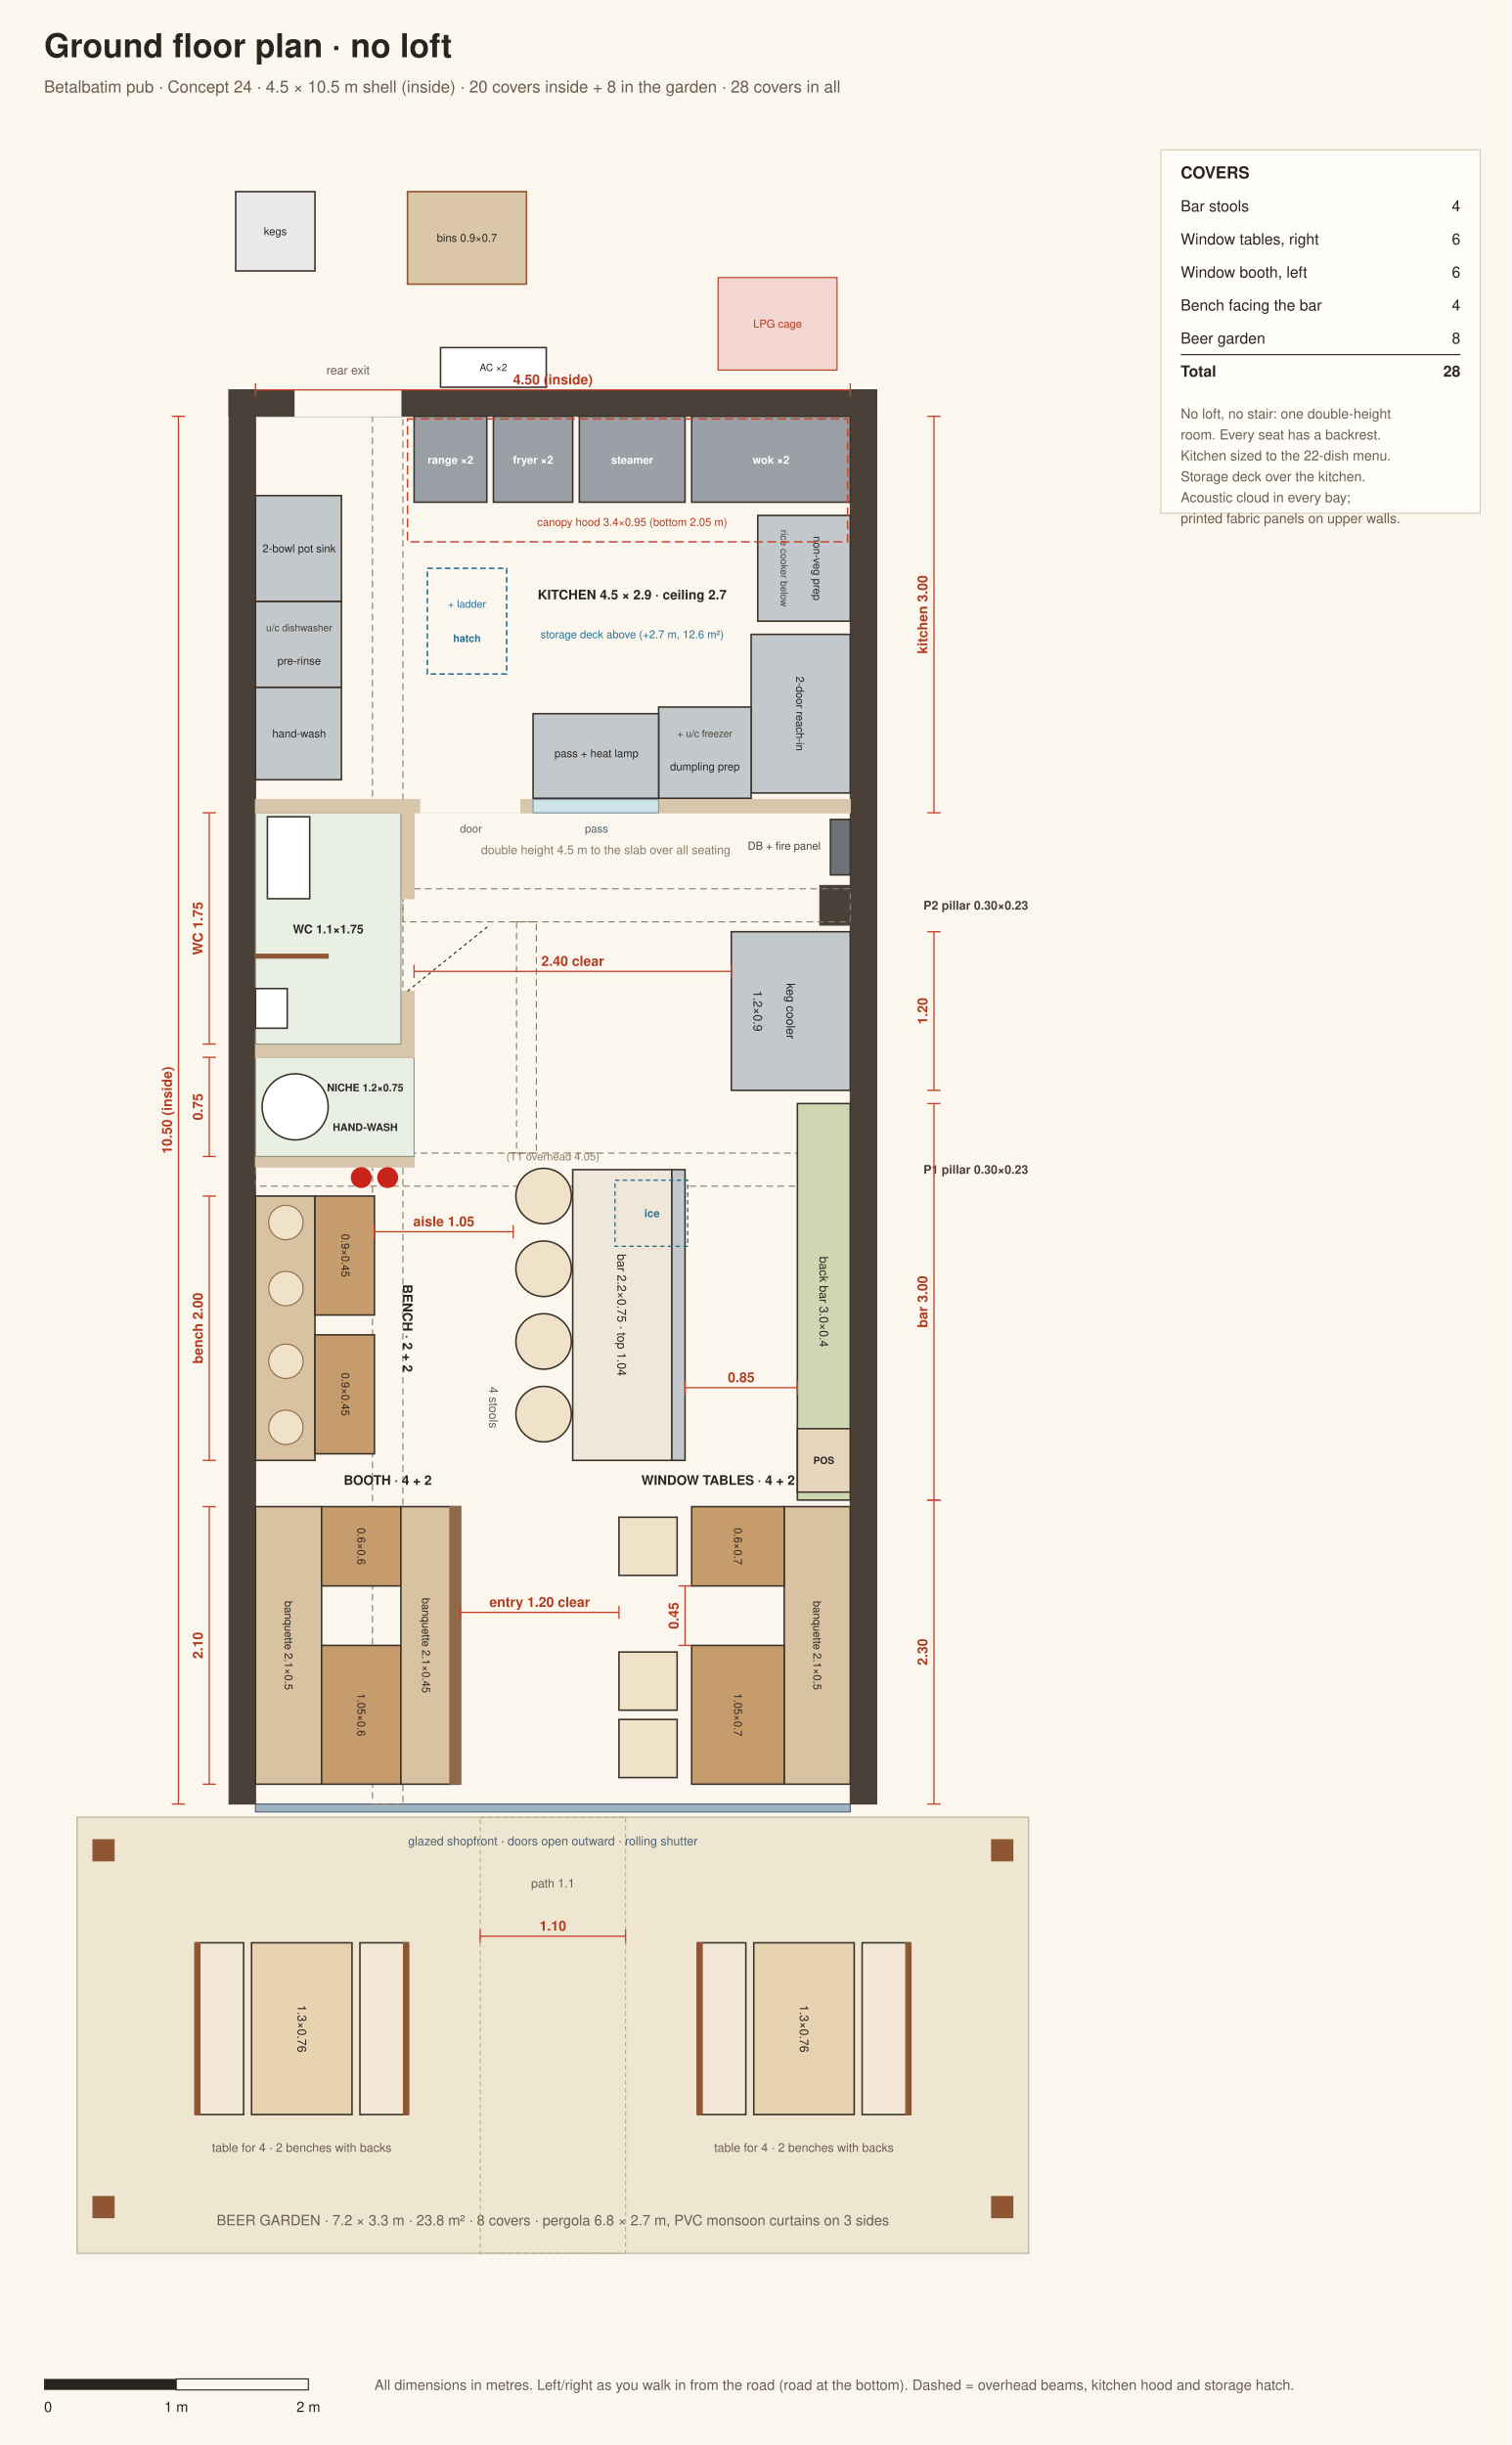
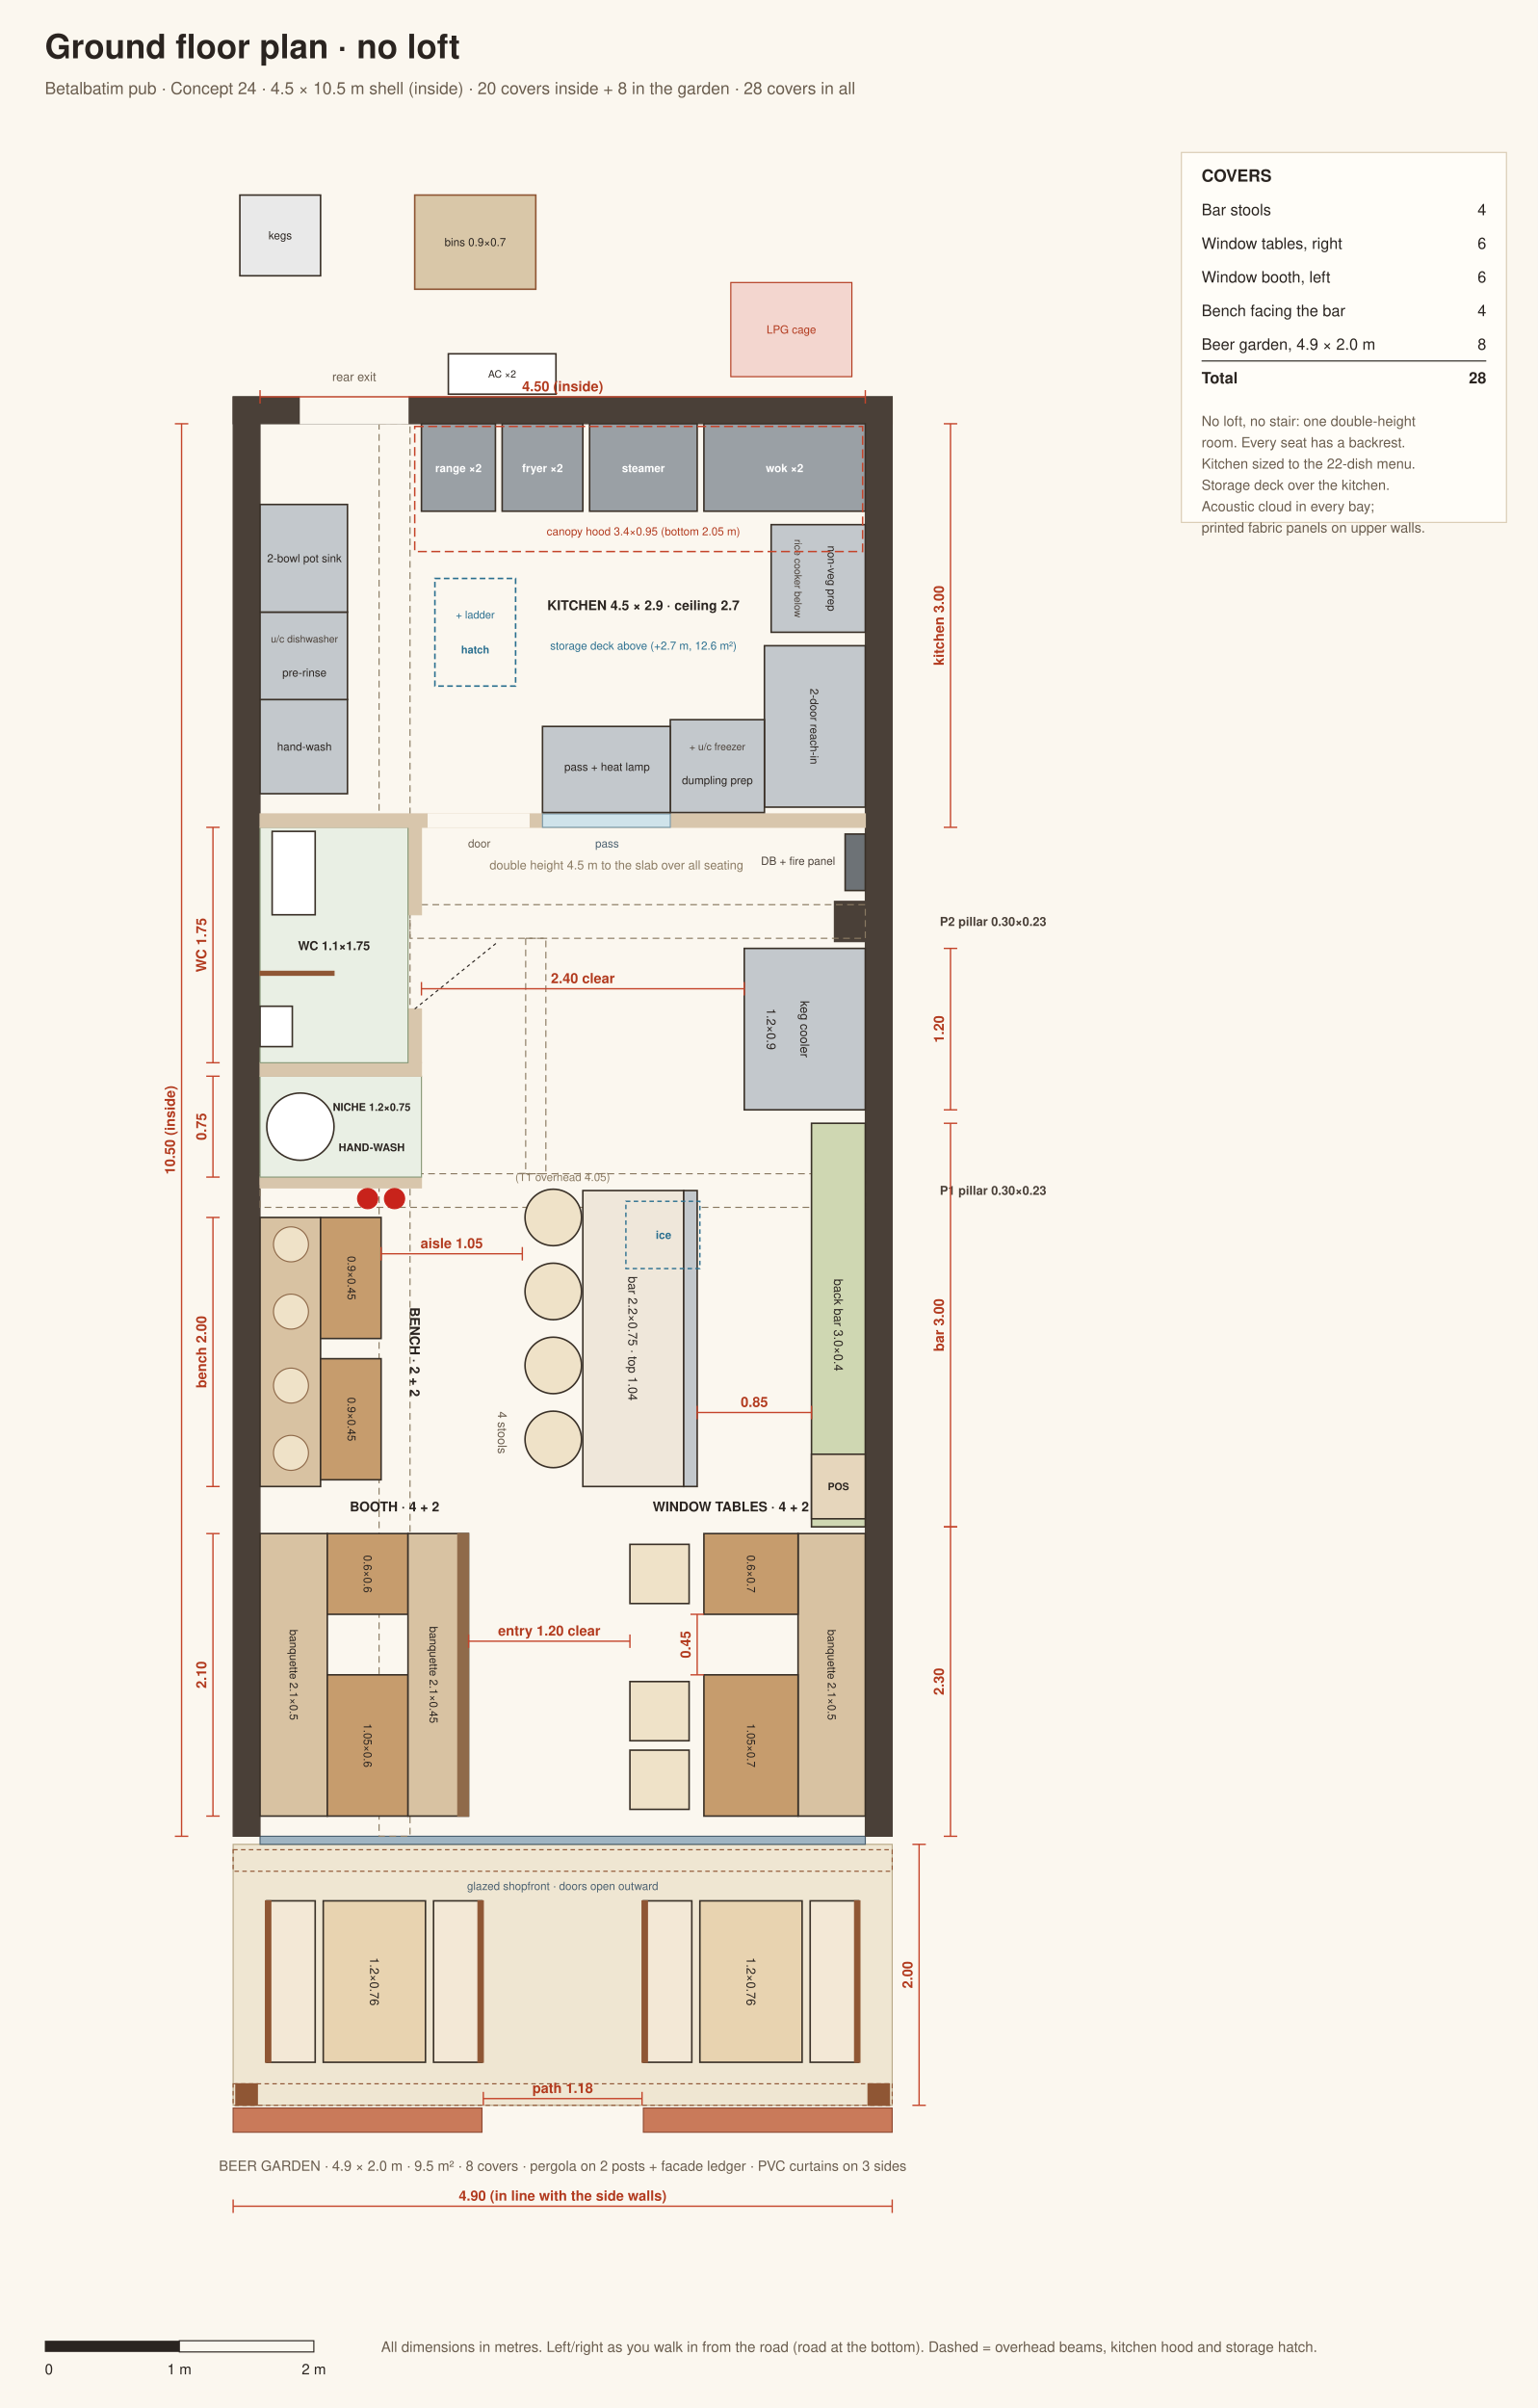
- <svg xmlns="http://www.w3.org/2000/svg" width="1372" height="2220" viewBox="0 0 1372 2220" font-family="IBM Plex Sans, Helvetica, Arial, sans-serif">
+ <svg xmlns="http://www.w3.org/2000/svg" width="1372" height="2148" viewBox="0 0 1372 2148" font-family="IBM Plex Sans, Helvetica, Arial, sans-serif">
  <rect width="100%" height="100%" fill="#fbf7ef" />
  <text x="40" y="52" font-size="30" font-weight="700" fill="#2a2420">Ground floor plan · no loft</text>
  <text x="40" y="84" font-size="15" fill="#6a5d4e">Betalbatim pub · Concept 24 · 4.5 × 10.5 m shell (inside) · 20 covers inside + 8 in the garden · 28 covers in all</text>
-   <rect x="70.0" y="1650.0" width="864.0" height="396.0" rx="0" fill="#efe6d2" stroke="#b9a989" stroke-width="1" opacity="1" />
-   <text x="502.0" y="2020.5" font-size="13" fill="#6a5d4e" text-anchor="middle" font-weight="500">BEER GARDEN · 7.2 × 3.3 m · 23.8 m² · 8 covers · pergola 6.8 × 2.7 m, PVC monsoon curtains on 3 sides</text>
-   <rect x="900.4" y="1670.4" width="19.2" height="19.2" rx="0" fill="#8f5634" stroke="#8f5634" stroke-width="1" opacity="1" />
-   <rect x="900.4" y="1994.4" width="19.2" height="19.2" rx="0" fill="#8f5634" stroke="#8f5634" stroke-width="1" opacity="1" />
-   <rect x="84.4" y="1670.4" width="19.2" height="19.2" rx="0" fill="#8f5634" stroke="#8f5634" stroke-width="1" opacity="1" />
-   <rect x="84.4" y="1994.4" width="19.2" height="19.2" rx="0" fill="#8f5634" stroke="#8f5634" stroke-width="1" opacity="1" />
-   <rect x="684.4" y="1764.0" width="91.2" height="156.0" rx="0" fill="#e8d3b0" stroke="#3a3128" stroke-width="1.4" opacity="1" />
-   <text x="730.0" y="1845.8" font-size="11" fill="#2a2420" text-anchor="middle" font-weight="500" transform="rotate(90 730.0 1842.0)">1.3×0.76</text>
-   <rect x="782.8" y="1764.0" width="43.2" height="156.0" rx="0" fill="#f3e8d6" stroke="#3a3128" stroke-width="1.4" opacity="1" />
-   <rect x="822.4" y="1764.0" width="4.8" height="156.0" rx="0" fill="#8f5634" stroke="#8f5634" stroke-width="1" opacity="1" />
-   <rect x="634.0" y="1764.0" width="43.2" height="156.0" rx="0" fill="#f3e8d6" stroke="#3a3128" stroke-width="1.4" opacity="1" />
-   <rect x="632.8" y="1764.0" width="4.8" height="156.0" rx="0" fill="#8f5634" stroke="#8f5634" stroke-width="1" opacity="1" />
-   <text x="730.0" y="1953.8" font-size="11" fill="#6a5d4e" text-anchor="middle" font-weight="500">table for 4 · 2 benches with backs</text>
-   <rect x="228.4" y="1764.0" width="91.2" height="156.0" rx="0" fill="#e8d3b0" stroke="#3a3128" stroke-width="1.4" opacity="1" />
-   <text x="274.0" y="1845.8" font-size="11" fill="#2a2420" text-anchor="middle" font-weight="500" transform="rotate(90 274.0 1842.0)">1.3×0.76</text>
-   <rect x="326.8" y="1764.0" width="43.2" height="156.0" rx="0" fill="#f3e8d6" stroke="#3a3128" stroke-width="1.4" opacity="1" />
-   <rect x="366.4" y="1764.0" width="4.8" height="156.0" rx="0" fill="#8f5634" stroke="#8f5634" stroke-width="1" opacity="1" />
-   <rect x="178.0" y="1764.0" width="43.2" height="156.0" rx="0" fill="#f3e8d6" stroke="#3a3128" stroke-width="1.4" opacity="1" />
-   <rect x="176.8" y="1764.0" width="4.8" height="156.0" rx="0" fill="#8f5634" stroke="#8f5634" stroke-width="1" opacity="1" />
-   <text x="274.0" y="1953.8" font-size="11" fill="#6a5d4e" text-anchor="middle" font-weight="500">table for 4 · 2 benches with backs</text>
-   <rect x="436.0" y="1650.0" width="132.0" height="396.0" rx="0" fill="none" stroke="#b9a989" stroke-width="1" opacity="1" stroke-dasharray="4 3" />
-   <text x="502.0" y="1713.8" font-size="11" fill="#6a5d4e" text-anchor="middle" font-weight="500">path 1.1</text>
-   <g stroke="#c4442a" stroke-width="1.2">
-     <line x1="568.0" y1="1758.0" x2="436.0" y2="1758.0" />
-     <line x1="568.0" y1="1752.0" x2="568.0" y2="1764.0" />
-     <line x1="436.0" y1="1752.0" x2="436.0" y2="1764.0" />
-   </g>
-   <text x="502.0" y="1753.0" font-size="12.5" fill="#b23a1e" text-anchor="middle" font-weight="600">1.10</text>
+   <rect x="208.0" y="1645.2" width="588.0" height="232.8" rx="0" fill="#efe6d2" stroke="#b9a989" stroke-width="1" opacity="1" />
+   <rect x="774.4" y="1858.8" width="19.2" height="19.2" rx="0" fill="#8f5634" stroke="#8f5634" stroke-width="1" opacity="1" />
+   <rect x="210.4" y="1858.8" width="19.2" height="19.2" rx="0" fill="#8f5634" stroke="#8f5634" stroke-width="1" opacity="1" />
+   <rect x="208.0" y="1650.0" width="588.0" height="19.2" rx="0" fill="none" stroke="#8f5634" stroke-width="1" opacity="1" stroke-dasharray="4 3" />
+   <rect x="208.0" y="1858.8" width="588.0" height="19.2" rx="0" fill="none" stroke="#8f5634" stroke-width="1" opacity="1" stroke-dasharray="4 3" />
+   <rect x="624.4" y="1695.6" width="91.2" height="144.0" rx="0" fill="#e8d3b0" stroke="#3a3128" stroke-width="1.4" opacity="1" />
+   <text x="670.0" y="1771.5" font-size="11" fill="#2a2420" text-anchor="middle" font-weight="500" transform="rotate(90 670.0 1767.6)">1.2×0.76</text>
+   <rect x="722.8" y="1695.6" width="43.2" height="144.0" rx="0" fill="#f3e8d6" stroke="#3a3128" stroke-width="1.4" opacity="1" />
+   <rect x="762.4" y="1695.6" width="4.8" height="144.0" rx="0" fill="#8f5634" stroke="#8f5634" stroke-width="1" opacity="1" />
+   <rect x="574.0" y="1695.6" width="43.2" height="144.0" rx="0" fill="#f3e8d6" stroke="#3a3128" stroke-width="1.4" opacity="1" />
+   <rect x="572.8" y="1695.6" width="4.8" height="144.0" rx="0" fill="#8f5634" stroke="#8f5634" stroke-width="1" opacity="1" />
+   <rect x="288.4" y="1695.6" width="91.2" height="144.0" rx="0" fill="#e8d3b0" stroke="#3a3128" stroke-width="1.4" opacity="1" />
+   <text x="334.0" y="1771.5" font-size="11" fill="#2a2420" text-anchor="middle" font-weight="500" transform="rotate(90 334.0 1767.6)">1.2×0.76</text>
+   <rect x="386.8" y="1695.6" width="43.2" height="144.0" rx="0" fill="#f3e8d6" stroke="#3a3128" stroke-width="1.4" opacity="1" />
+   <rect x="426.4" y="1695.6" width="4.8" height="144.0" rx="0" fill="#8f5634" stroke="#8f5634" stroke-width="1" opacity="1" />
+   <rect x="238.0" y="1695.6" width="43.2" height="144.0" rx="0" fill="#f3e8d6" stroke="#3a3128" stroke-width="1.4" opacity="1" />
+   <rect x="236.8" y="1695.6" width="4.8" height="144.0" rx="0" fill="#8f5634" stroke="#8f5634" stroke-width="1" opacity="1" />
+   <rect x="574.0" y="1880.4" width="222.0" height="21.6" rx="0" fill="#c97a5a" stroke="#8f4a32" stroke-width="1" opacity="1" />
+   <rect x="208.0" y="1880.4" width="222.0" height="21.6" rx="0" fill="#c97a5a" stroke="#8f4a32" stroke-width="1" opacity="1" />
+   <text x="502.0" y="1936.4" font-size="12.5" fill="#6a5d4e" text-anchor="middle" font-weight="500">BEER GARDEN · 4.9 × 2.0 m · 9.5 m² · 8 covers · pergola on 2 posts + facade ledger · PVC curtains on 3 sides</text>
+   <g stroke="#c4442a" stroke-width="1.2">
+     <line x1="572.8" y1="1872.0" x2="431.2" y2="1872.0" />
+     <line x1="572.8" y1="1866.0" x2="572.8" y2="1878.0" />
+     <line x1="431.2" y1="1866.0" x2="431.2" y2="1878.0" />
+   </g>
+   <text x="502.0" y="1867.0" font-size="12.5" fill="#b23a1e" text-anchor="middle" font-weight="600">path 1.18</text>
+   <g stroke="#c4442a" stroke-width="1.2">
+     <line x1="820.0" y1="1878.0" x2="820.0" y2="1645.2" />
+     <line x1="814.0" y1="1878.0" x2="826.0" y2="1878.0" />
+     <line x1="814.0" y1="1645.2" x2="826.0" y2="1645.2" />
+   </g>
+   <text x="814.0" y="1761.6" font-size="12.5" fill="#b23a1e" text-anchor="middle" font-weight="600" transform="rotate(-90 814.0 1761.6)">2.00</text>
+   <g stroke="#c4442a" stroke-width="1.2">
+     <line x1="796.0" y1="1968.0" x2="208" y2="1968.0" />
+     <line x1="796.0" y1="1962.0" x2="796.0" y2="1974.0" />
+     <line x1="208" y1="1962.0" x2="208" y2="1974.0" />
+   </g>
+   <text x="502.0" y="1963.0" font-size="12.5" fill="#b23a1e" text-anchor="middle" font-weight="600">4.90 (in line with the side walls)</text>
  <rect x="232.0" y="1638.0" width="540.0" height="7.2" rx="0" fill="#9fb4c2" stroke="#4a6070" stroke-width="1" opacity="1" />
-   <text x="502.0" y="1675.4" font-size="11" fill="#4a6070" text-anchor="middle" font-weight="500">glazed shopfront · doors open outward · rolling shutter</text>
+   <text x="502.0" y="1685.9" font-size="10" fill="#4a6070" text-anchor="middle" font-weight="500">glazed shopfront · doors open outward</text>
  <rect x="772.0" y="354.0" width="24.0" height="1284.0" rx="0" fill="#4a4038" stroke="#4a4038" stroke-width="1" opacity="1" />
  <rect x="208.0" y="354.0" width="24.0" height="1284.0" rx="0" fill="#4a4038" stroke="#4a4038" stroke-width="1" opacity="1" />
  <rect x="208.0" y="354.0" width="588.0" height="24.0" rx="0" fill="#4a4038" stroke="#4a4038" stroke-width="1" opacity="1" />
  <rect x="744.4" y="1044.0" width="27.6" height="36.0" rx="0" fill="#4a4038" stroke="#4a4038" stroke-width="1" opacity="1" />
  <text x="886.0" y="1065.8" font-size="11" fill="#4a4038" text-anchor="middle" font-weight="700">P1 pillar 0.30×0.23</text>
  <rect x="744.4" y="804.0" width="27.6" height="36.0" rx="0" fill="#4a4038" stroke="#4a4038" stroke-width="1" opacity="1" />
  <text x="886.0" y="825.9" font-size="11" fill="#4a4038" text-anchor="middle" font-weight="700">P2 pillar 0.30×0.23</text>
  <rect x="338.2" y="378.0" width="27.6" height="1260.0" rx="0" fill="none" stroke="#8a7a62" stroke-width="1" opacity="1" stroke-dasharray="6 4" />
  <rect x="232.0" y="1047.0" width="540.0" height="30.0" rx="0" fill="none" stroke="#8a7a62" stroke-width="1" opacity="1" stroke-dasharray="6 4" />
  <rect x="365.8" y="807.0" width="406.2" height="30.0" rx="0" fill="none" stroke="#8a7a62" stroke-width="1" opacity="1" stroke-dasharray="6 4" />
  <rect x="469.0" y="837.0" width="18.0" height="210.0" rx="0" fill="none" stroke="#8a7a62" stroke-width="1" opacity="1" stroke-dasharray="6 4" />
  <rect x="712.0" y="1368.0" width="60.0" height="252.0" rx="0" fill="#d8c2a2" stroke="#3a3128" stroke-width="1.4" opacity="1" />
  <text x="742.0" y="1497.5" font-size="10" fill="#2a2420" text-anchor="middle" font-weight="500" transform="rotate(90 742.0 1494.0)">banquette 2.1×0.5</text>
  <rect x="628.0" y="1494.0" width="84.0" height="126.0" rx="0" fill="#c69c6d" stroke="#3a3128" stroke-width="1.4" opacity="1" />
  <text x="670.0" y="1560.5" font-size="10" fill="#2a2420" text-anchor="middle" font-weight="500" transform="rotate(90 670.0 1557.0)">1.05×0.7</text>
  <rect x="628.0" y="1368.0" width="84.0" height="72.0" rx="0" fill="#c69c6d" stroke="#3a3128" stroke-width="1.4" opacity="1" />
  <text x="670.0" y="1407.5" font-size="10" fill="#2a2420" text-anchor="middle" font-weight="500" transform="rotate(90 670.0 1404.0)">0.6×0.7</text>
  <rect x="562.0" y="1561.2" width="52.8" height="52.8" rx="0" fill="#efe2c8" stroke="#3a3128" stroke-width="1.4" opacity="1" />
  <rect x="562.0" y="1500.0" width="52.8" height="52.8" rx="0" fill="#efe2c8" stroke="#3a3128" stroke-width="1.4" opacity="1" />
  <rect x="562.0" y="1377.6" width="52.8" height="52.8" rx="0" fill="#efe2c8" stroke="#3a3128" stroke-width="1.4" opacity="1" />
  <g stroke="#c4442a" stroke-width="1.2">
    <line x1="622.0" y1="1494" x2="622.0" y2="1440.0" />
    <line x1="616.0" y1="1494" x2="628.0" y2="1494" />
    <line x1="616.0" y1="1440.0" x2="628.0" y2="1440.0" />
  </g>
  <text x="616.0" y="1467.0" font-size="12.5" fill="#b23a1e" text-anchor="middle" font-weight="600" transform="rotate(-90 616.0 1467.0)">0.45</text>
  <text x="652.0" y="1348.2" font-size="12" fill="#2a2420" text-anchor="middle" font-weight="700">WINDOW TABLES · 4 + 2</text>
  <rect x="232.0" y="1368.0" width="60.0" height="252.0" rx="0" fill="#d8c2a2" stroke="#3a3128" stroke-width="1.4" opacity="1" />
  <text x="262.0" y="1497.5" font-size="10" fill="#2a2420" text-anchor="middle" font-weight="500" transform="rotate(90 262.0 1494.0)">banquette 2.1×0.5</text>
  <rect x="292.0" y="1494.0" width="72.0" height="126.0" rx="0" fill="#c69c6d" stroke="#3a3128" stroke-width="1.4" opacity="1" />
  <text x="328.0" y="1560.5" font-size="10" fill="#2a2420" text-anchor="middle" font-weight="500" transform="rotate(90 328.0 1557.0)">1.05×0.6</text>
  <rect x="292.0" y="1368.0" width="72.0" height="72.0" rx="0" fill="#c69c6d" stroke="#3a3128" stroke-width="1.4" opacity="1" />
  <text x="328.0" y="1407.5" font-size="10" fill="#2a2420" text-anchor="middle" font-weight="500" transform="rotate(90 328.0 1404.0)">0.6×0.6</text>
  <rect x="364.0" y="1368.0" width="54.0" height="252.0" rx="0" fill="#d8c2a2" stroke="#3a3128" stroke-width="1.4" opacity="1" />
  <rect x="408.4" y="1368.0" width="9.6" height="252.0" rx="0" fill="#8f6a4a" stroke="#8f6a4a" stroke-width="1" opacity="1" />
  <text x="386.8" y="1497.5" font-size="10" fill="#2a2420" text-anchor="middle" font-weight="500" transform="rotate(90 386.8 1494.0)">banquette 2.1×0.45</text>
  <text x="352.0" y="1348.2" font-size="12" fill="#2a2420" text-anchor="middle" font-weight="700">BOOTH · 4 + 2</text>
  <g stroke="#c4442a" stroke-width="1.2">
    <line x1="562.0" y1="1464" x2="418.0" y2="1464" />
    <line x1="562.0" y1="1458" x2="562.0" y2="1470" />
    <line x1="418.0" y1="1458" x2="418.0" y2="1470" />
  </g>
  <text x="490.0" y="1459" font-size="12.5" fill="#b23a1e" text-anchor="middle" font-weight="600">entry 1.20 clear</text>
  <rect x="232.0" y="1086.0" width="54.0" height="240.0" rx="0" fill="#d8c2a2" stroke="#3a3128" stroke-width="1.4" opacity="1" />
  <rect x="286.0" y="1212.0" width="54.0" height="108.0" rx="0" fill="#c69c6d" stroke="#3a3128" stroke-width="1.4" opacity="1" />
  <text x="313.6" y="1269.5" font-size="10" fill="#2a2420" text-anchor="middle" font-weight="500" transform="rotate(90 313.6 1266.0)">0.9×0.45</text>
  <rect x="286.0" y="1086.0" width="54.0" height="108.0" rx="0" fill="#c69c6d" stroke="#3a3128" stroke-width="1.4" opacity="1" />
  <text x="313.6" y="1143.5" font-size="10" fill="#2a2420" text-anchor="middle" font-weight="500" transform="rotate(90 313.6 1140.0)">0.9×0.45</text>
  <circle cx="259.6" cy="1296.0" r="15.6" fill="#efe2c8" stroke="#8f6a4a" stroke-width="1" />
  <circle cx="259.6" cy="1236.0" r="15.6" fill="#efe2c8" stroke="#8f6a4a" stroke-width="1" />
  <circle cx="259.6" cy="1170.0" r="15.6" fill="#efe2c8" stroke="#8f6a4a" stroke-width="1" />
  <circle cx="259.6" cy="1110.0" r="15.6" fill="#efe2c8" stroke="#8f6a4a" stroke-width="1" />
  <text x="370.0" y="1210.2" font-size="12" fill="#2a2420" text-anchor="middle" font-weight="700" transform="rotate(90 370.0 1206.0)">BENCH · 2 + 2</text>
  <g stroke="#c4442a" stroke-width="1.2">
    <line x1="466.0" y1="1118.4" x2="340.0" y2="1118.4" />
    <line x1="466.0" y1="1112.4" x2="466.0" y2="1124.4" />
    <line x1="340.0" y1="1112.4" x2="340.0" y2="1124.4" />
  </g>
  <text x="403.0" y="1113.4" font-size="12.5" fill="#b23a1e" text-anchor="middle" font-weight="600">aisle 1.05</text>
  <rect x="724.0" y="1002.0" width="48.0" height="360.0" rx="0" fill="#cfd7b2" stroke="#3a3128" stroke-width="1.4" opacity="1" />
  <text x="748.0" y="1185.9" font-size="11" fill="#2a2420" text-anchor="middle" font-weight="500" transform="rotate(90 748.0 1182.0)">back bar 3.0×0.4</text>
  <rect x="520.0" y="1062.0" width="90.0" height="264.0" rx="0" fill="#efe7da" stroke="#3a3128" stroke-width="1.4" opacity="1" />
  <text x="564.4" y="1197.8" font-size="11" fill="#2a2420" text-anchor="middle" font-weight="500" transform="rotate(90 564.4 1194.0)">bar 2.2×0.75 · top 1.04</text>
  <rect x="610.0" y="1062.0" width="12.0" height="264.0" rx="0" fill="#c3c8cc" stroke="#3a3128" stroke-width="1.4" opacity="1" />
  <rect x="558.4" y="1071.6" width="66.0" height="60.0" rx="0" fill="none" stroke="#2a6f8f" stroke-width="1.2" opacity="1" stroke-dasharray="4 3" />
  <text x="592.0" y="1105.1" font-size="10" fill="#2a6f8f" text-anchor="middle" font-weight="700">ice</text>
  <g stroke="#c4442a" stroke-width="1.2">
    <line x1="724.0" y1="1260.0" x2="622.0" y2="1260.0" />
    <line x1="724.0" y1="1254.0" x2="724.0" y2="1266.0" />
    <line x1="622.0" y1="1254.0" x2="622.0" y2="1266.0" />
  </g>
  <text x="673.0" y="1255.0" font-size="12.5" fill="#b23a1e" text-anchor="middle" font-weight="600">0.85</text>
  <rect x="724.0" y="1297.2" width="48.0" height="57.6" rx="0" fill="#e6d6bc" stroke="#3a3128" stroke-width="1.4" opacity="1" />
  <text x="748.0" y="1329.2" font-size="9" fill="#2a2420" text-anchor="middle" font-weight="700">POS</text>
  <circle cx="493.6" cy="1284.0" r="25.2" fill="#efe2c8" stroke="#3a3128" stroke-width="1.4" />
  <circle cx="493.6" cy="1218.0" r="25.2" fill="#efe2c8" stroke="#3a3128" stroke-width="1.4" />
  <circle cx="493.6" cy="1152.0" r="25.2" fill="#efe2c8" stroke="#3a3128" stroke-width="1.4" />
  <circle cx="493.6" cy="1086.0" r="25.2" fill="#efe2c8" stroke="#3a3128" stroke-width="1.4" />
  <text x="448.0" y="1281.8" font-size="11" fill="#6a5d4e" text-anchor="middle" font-weight="500" transform="rotate(90 448.0 1278.0)">4 stools</text>
  <rect x="664.0" y="846.0" width="108.0" height="144.0" rx="0" fill="#c3c8cc" stroke="#3a3128" stroke-width="1.4" opacity="1" />
  <text x="718.0" y="921.9" font-size="11" fill="#2a2420" text-anchor="middle" font-weight="500" transform="rotate(90 718.0 918.0)">keg cooler</text>
  <text x="688.0" y="921.9" font-size="11" fill="#2a2420" text-anchor="middle" font-weight="500" transform="rotate(90 688.0 918.0)">1.2×0.9</text>
  <rect x="754.0" y="744.0" width="18.0" height="50.4" rx="0" fill="#6d7276" stroke="#3a3128" stroke-width="1.4" opacity="1" />
  <text x="712.0" y="771.5" font-size="10" fill="#4a4038" text-anchor="middle" font-weight="500">DB + fire panel</text>
  <rect x="232.0" y="1050.0" width="144.0" height="9.6" rx="0" fill="#d8c6ac" stroke="#d8c6ac" stroke-width="1" opacity="1" />
  <rect x="232.0" y="960.0" width="144.0" height="90.0" rx="0" fill="#e9efe4" stroke="#8a9a7a" stroke-width="1" opacity="1" />
  <circle cx="268.0" cy="1005.0" r="30.0" fill="#ffffff" stroke="#3a3128" stroke-width="1.4" />
  <text x="331.6" y="1026.9" font-size="9.5" fill="#2a2420" text-anchor="middle" font-weight="700">HAND-WASH</text>
  <text x="331.6" y="990.9" font-size="9.5" fill="#2a2420" text-anchor="middle" font-weight="700">NICHE 1.2×0.75</text>
  <circle cx="352.0" cy="1069.2" r="9.0" fill="#c8231b" stroke="#c8231b" stroke-width="1" />
  <circle cx="328.0" cy="1069.2" r="9.0" fill="#c8231b" stroke="#c8231b" stroke-width="1" />
  <rect x="232.0" y="948.0" width="144.0" height="12.0" rx="0" fill="#d8c6ac" stroke="#d8c6ac" stroke-width="1" opacity="1" />
  <rect x="364.0" y="900.0" width="12.0" height="48.0" rx="0" fill="#d8c6ac" stroke="#d8c6ac" stroke-width="1" opacity="1" />
  <rect x="364.0" y="738.0" width="12.0" height="78.0" rx="0" fill="#d8c6ac" stroke="#d8c6ac" stroke-width="1" opacity="1" />
  <rect x="232.0" y="738.0" width="132.0" height="210.0" rx="0" fill="#e9efe4" stroke="#8a9a7a" stroke-width="1" opacity="1" />
  <line x1="370.0" y1="900.0" x2="444.4" y2="840.0" stroke="#2a2420" stroke-width="1" stroke-dasharray="3 3" />
  <text x="298.0" y="847.5" font-size="11" fill="#2a2420" text-anchor="middle" font-weight="700">WC 1.1×1.75</text>
  <rect x="242.8" y="741.6" width="38.4" height="74.4" rx="0" fill="#ffffff" stroke="#3a3128" stroke-width="1.4" opacity="1" />
  <rect x="232.0" y="897.6" width="28.8" height="36.0" rx="0" fill="#ffffff" stroke="#3a3128" stroke-width="1.4" opacity="1" />
  <rect x="232.0" y="866.4" width="66.0" height="3.6" rx="0" fill="#8f5634" stroke="#8f5634" stroke-width="1" opacity="1" />
  <rect x="232.0" y="726.0" width="540.0" height="12.0" rx="0" fill="#d8c6ac" stroke="#d8c6ac" stroke-width="1" opacity="1" />
  <rect x="484.0" y="726.0" width="114.0" height="12.0" rx="0" fill="#cfe3ea" stroke="#7a9aaa" stroke-width="1" opacity="1" />
  <rect x="382.0" y="726.0" width="90.0" height="12.0" rx="0" fill="#fbf7ef" stroke="#fbf7ef" stroke-width="1" opacity="1" />
  <text x="541.6" y="755.9" font-size="10" fill="#4a6070" text-anchor="middle" font-weight="500">pass</text>
  <text x="427.6" y="755.9" font-size="10" fill="#6a5d4e" text-anchor="middle" font-weight="500">door</text>
  <rect x="682.0" y="576.0" width="90.0" height="144.0" rx="0" fill="#c3c8cc" stroke="#3a3128" stroke-width="1.4" opacity="1" />
  <text x="726.4" y="651.5" font-size="10" fill="#2a2420" text-anchor="middle" font-weight="500" transform="rotate(90 726.4 648.0)">2-door reach-in</text>
  <rect x="688.0" y="468.0" width="84.0" height="96.0" rx="0" fill="#c3c8cc" stroke="#3a3128" stroke-width="1.4" opacity="1" />
  <text x="742.0" y="519.5" font-size="10" fill="#2a2420" text-anchor="middle" font-weight="500" transform="rotate(90 742.0 516.0)">non-veg prep</text>
  <text x="712.0" y="519.2" font-size="9" fill="#4a4038" text-anchor="middle" font-weight="500" transform="rotate(90 712.0 516.0)">rice cooker below</text>
  <rect x="598.0" y="642.0" width="84.0" height="82.8" rx="0" fill="#c3c8cc" stroke="#3a3128" stroke-width="1.4" opacity="1" />
  <text x="640.0" y="699.5" font-size="10" fill="#2a2420" text-anchor="middle" font-weight="500">dumpling prep</text>
  <text x="640.0" y="669.2" font-size="9" fill="#4a4038" text-anchor="middle" font-weight="500">+ u/c freezer</text>
  <rect x="484.0" y="648.0" width="114.0" height="76.8" rx="0" fill="#c3c8cc" stroke="#3a3128" stroke-width="1.4" opacity="1" />
  <text x="541.6" y="687.5" font-size="10" fill="#2a2420" text-anchor="middle" font-weight="500">pass + heat lamp</text>
  <rect x="628.0" y="378.0" width="144.0" height="78.0" rx="0" fill="#9aa0a5" stroke="#3a3128" stroke-width="1.4" opacity="1" />
  <text x="700.0" y="421.1" font-size="10" fill="#fff" text-anchor="middle" font-weight="700">wok ×2</text>
  <rect x="526.0" y="378.0" width="96.0" height="78.0" rx="0" fill="#9aa0a5" stroke="#3a3128" stroke-width="1.4" opacity="1" />
  <text x="574.0" y="421.1" font-size="10" fill="#fff" text-anchor="middle" font-weight="700">steamer</text>
  <rect x="448.0" y="378.0" width="72.0" height="78.0" rx="0" fill="#9aa0a5" stroke="#3a3128" stroke-width="1.4" opacity="1" />
  <text x="484.0" y="421.1" font-size="10" fill="#fff" text-anchor="middle" font-weight="700">fryer ×2</text>
  <rect x="376.0" y="378.0" width="66.0" height="78.0" rx="0" fill="#9aa0a5" stroke="#3a3128" stroke-width="1.4" opacity="1" />
  <text x="409.0" y="421.1" font-size="10" fill="#fff" text-anchor="middle" font-weight="700">range ×2</text>
  <rect x="370.0" y="380.4" width="399.6" height="111.6" rx="0" fill="none" stroke="#c4442a" stroke-width="1.3" opacity="1" stroke-dasharray="8 4" />
  <text x="574.0" y="477.5" font-size="10" fill="#b23a1e" text-anchor="middle" font-weight="500">canopy hood 3.4×0.95 (bottom 2.05 m)</text>
  <rect x="232.0" y="624.0" width="78.0" height="84.0" rx="0" fill="#c3c8cc" stroke="#3a3128" stroke-width="1.4" opacity="1" />
  <text x="271.6" y="669.5" font-size="10" fill="#2a2420" text-anchor="middle" font-weight="500">hand-wash</text>
  <rect x="232.0" y="546.0" width="78.0" height="78.0" rx="0" fill="#c3c8cc" stroke="#3a3128" stroke-width="1.4" opacity="1" />
  <text x="271.6" y="603.5" font-size="10" fill="#2a2420" text-anchor="middle" font-weight="500">pre-rinse</text>
  <text x="271.6" y="573.1" font-size="9" fill="#4a4038" text-anchor="middle" font-weight="500">u/c dishwasher</text>
  <rect x="232.0" y="450.0" width="78.0" height="96.0" rx="0" fill="#c3c8cc" stroke="#3a3128" stroke-width="1.4" opacity="1" />
  <text x="271.6" y="501.5" font-size="10" fill="#2a2420" text-anchor="middle" font-weight="500">2-bowl pot sink</text>
  <text x="574.0" y="544.2" font-size="12" fill="#2a2420" text-anchor="middle" font-weight="700">KITCHEN 4.5 × 2.9 · ceiling 2.7</text>
  <rect x="388.0" y="516.0" width="72.0" height="96.0" rx="0" fill="none" stroke="#2a6f8f" stroke-width="1.4" opacity="1" stroke-dasharray="5 3" />
  <text x="424.0" y="582.9" font-size="9.5" fill="#2a6f8f" text-anchor="middle" font-weight="700">hatch</text>
  <text x="424.0" y="551.7" font-size="9.5" fill="#2a6f8f" text-anchor="middle" font-weight="500">+ ladder</text>
  <text x="574.0" y="579.5" font-size="10" fill="#2a6f8f" text-anchor="middle" font-weight="500">storage deck above (+2.7 m, 12.6 m²)</text>
  <rect x="268.0" y="354.0" width="96.0" height="24.0" rx="0" fill="#fbf7ef" stroke="#fbf7ef" stroke-width="1" opacity="1" />
  <text x="316.0" y="339.9" font-size="11" fill="#6a5d4e" text-anchor="middle" font-weight="500">rear exit</text>
  <rect x="652.0" y="252.0" width="108.0" height="84.0" rx="0" fill="#f3d6cf" stroke="#b23a1e" stroke-width="1" opacity="1" />
  <text x="706.0" y="297.5" font-size="10" fill="#b23a1e" text-anchor="middle" font-weight="500">LPG cage</text>
  <rect x="214.0" y="174.0" width="72.0" height="72.0" rx="0" fill="#e9e9e9" stroke="#3a3128" stroke-width="1.4" opacity="1" />
  <text x="250.0" y="213.5" font-size="10" fill="#2a2420" text-anchor="middle" font-weight="500">kegs</text>
  <rect x="370.0" y="174.0" width="108.0" height="84.0" rx="0" fill="#d9c7a8" stroke="#8f5634" stroke-width="1.4" opacity="1" />
  <text x="424.0" y="219.5" font-size="10" fill="#2a2420" text-anchor="middle" font-weight="500">bins 0.9×0.7</text>
  <rect x="400.0" y="315.6" width="96.0" height="36.0" rx="0" fill="#ffffff" stroke="#3a3128" stroke-width="1.4" opacity="1" />
  <text x="448.0" y="336.8" font-size="9" fill="#2a2420" text-anchor="middle" font-weight="500">AC ×2</text>
  <g stroke="#c4442a" stroke-width="1.2">
    <line x1="232.0" y1="354" x2="772.0" y2="354" />
    <line x1="232.0" y1="348" x2="232.0" y2="360" />
    <line x1="772.0" y1="348" x2="772.0" y2="360" />
  </g>
  <text x="502.0" y="349" font-size="12.5" fill="#b23a1e" text-anchor="middle" font-weight="600">4.50 (inside)</text>
  <g stroke="#c4442a" stroke-width="1.2">
    <line x1="162" y1="1638.0" x2="162" y2="378" />
    <line x1="156" y1="1638.0" x2="168" y2="1638.0" />
    <line x1="156" y1="378" x2="168" y2="378" />
  </g>
  <text x="156" y="1008.0" font-size="12.5" fill="#b23a1e" text-anchor="middle" font-weight="600" transform="rotate(-90 156 1008.0)">10.50 (inside)</text>
  <g stroke="#c4442a" stroke-width="1.2">
    <line x1="848.0" y1="1638.0" x2="848.0" y2="1362" />
    <line x1="842.0" y1="1638.0" x2="854.0" y2="1638.0" />
    <line x1="842.0" y1="1362" x2="854.0" y2="1362" />
  </g>
  <text x="842.0" y="1500.0" font-size="12.5" fill="#b23a1e" text-anchor="middle" font-weight="600" transform="rotate(-90 842.0 1500.0)">2.30</text>
  <g stroke="#c4442a" stroke-width="1.2">
    <line x1="848.0" y1="1362" x2="848.0" y2="1002" />
    <line x1="842.0" y1="1362" x2="854.0" y2="1362" />
    <line x1="842.0" y1="1002" x2="854.0" y2="1002" />
  </g>
  <text x="842.0" y="1182" font-size="12.5" fill="#b23a1e" text-anchor="middle" font-weight="600" transform="rotate(-90 842.0 1182)">bar 3.00</text>
  <g stroke="#c4442a" stroke-width="1.2">
    <line x1="848.0" y1="990.0" x2="848.0" y2="846" />
    <line x1="842.0" y1="990.0" x2="854.0" y2="990.0" />
    <line x1="842.0" y1="846" x2="854.0" y2="846" />
  </g>
  <text x="842.0" y="918.0" font-size="12.5" fill="#b23a1e" text-anchor="middle" font-weight="600" transform="rotate(-90 842.0 918.0)">1.20</text>
  <g stroke="#c4442a" stroke-width="1.2">
    <line x1="848.0" y1="738.0" x2="848.0" y2="378" />
    <line x1="842.0" y1="738.0" x2="854.0" y2="738.0" />
    <line x1="842.0" y1="378" x2="854.0" y2="378" />
  </g>
  <text x="842.0" y="558.0" font-size="12.5" fill="#b23a1e" text-anchor="middle" font-weight="600" transform="rotate(-90 842.0 558.0)">kitchen 3.00</text>
  <g stroke="#c4442a" stroke-width="1.2">
    <line x1="190" y1="1620.0" x2="190" y2="1368.0" />
    <line x1="184" y1="1620.0" x2="196" y2="1620.0" />
    <line x1="184" y1="1368.0" x2="196" y2="1368.0" />
  </g>
  <text x="184" y="1494.0" font-size="12.5" fill="#b23a1e" text-anchor="middle" font-weight="600" transform="rotate(-90 184 1494.0)">2.10</text>
  <g stroke="#c4442a" stroke-width="1.2">
    <line x1="190" y1="1326.0" x2="190" y2="1086.0" />
    <line x1="184" y1="1326.0" x2="196" y2="1326.0" />
    <line x1="184" y1="1086.0" x2="196" y2="1086.0" />
  </g>
  <text x="184" y="1206.0" font-size="12.5" fill="#b23a1e" text-anchor="middle" font-weight="600" transform="rotate(-90 184 1206.0)">bench 2.00</text>
  <g stroke="#c4442a" stroke-width="1.2">
    <line x1="190" y1="1050.0" x2="190" y2="960.0" />
    <line x1="184" y1="1050.0" x2="196" y2="1050.0" />
    <line x1="184" y1="960.0" x2="196" y2="960.0" />
  </g>
  <text x="184" y="1005.0" font-size="12.5" fill="#b23a1e" text-anchor="middle" font-weight="600" transform="rotate(-90 184 1005.0)">0.75</text>
  <g stroke="#c4442a" stroke-width="1.2">
    <line x1="190" y1="948.0" x2="190" y2="738.0" />
    <line x1="184" y1="948.0" x2="196" y2="948.0" />
    <line x1="184" y1="738.0" x2="196" y2="738.0" />
  </g>
  <text x="184" y="843.0" font-size="12.5" fill="#b23a1e" text-anchor="middle" font-weight="600" transform="rotate(-90 184 843.0)">WC 1.75</text>
  <g stroke="#c4442a" stroke-width="1.2">
    <line x1="664.0" y1="882" x2="376.0" y2="882" />
    <line x1="664.0" y1="876" x2="664.0" y2="888" />
    <line x1="376.0" y1="876" x2="376.0" y2="888" />
  </g>
  <text x="520.0" y="877" font-size="12.5" fill="#b23a1e" text-anchor="middle" font-weight="600">2.40 clear</text>
  <text x="502.0" y="1053.5" font-size="10" fill="#8a7a62" text-anchor="middle" font-weight="500">(T1 overhead 4.05)</text>
  <text x="550.0" y="775.5" font-size="11" fill="#8a7a62" text-anchor="middle" font-weight="500">double height 4.5 m to the slab over all seating</text>
-   <g transform="translate(40,2160)">
+   <g transform="translate(40,2088)">
    <rect width="120" height="10" fill="#2a2420" />
    <rect x="120" width="120" height="10" fill="none" stroke="#2a2420" />
    <text y="30" font-size="13" fill="#2a2420">0</text>
    <text x="120" y="30" font-size="13" text-anchor="middle" fill="#2a2420">1 m</text>
    <text x="240" y="30" font-size="13" text-anchor="middle" fill="#2a2420">2 m</text>
    <text x="300" y="10" font-size="13" fill="#6a5d4e">All dimensions in metres. Left/right as you walk in from the road (road at the bottom). Dashed = overhead beams, kitchen hood and storage hatch.</text>
  </g>
  <g font-family="IBM Plex Sans, Helvetica, Arial, sans-serif">
    <rect x="1054" y="136" width="290" height="330" fill="#fffdf8" stroke="#d9cbb3" />
    <text x="1072" y="162" font-size="15" font-weight="700" fill="#2a2420">COVERS</text>
    <text x="1072" y="192" font-size="14" fill="#2a2420">Bar stools</text>
    <text x="1326" y="192" font-size="14" text-anchor="end" fill="#2a2420">4</text>
    <text x="1072" y="222" font-size="14" fill="#2a2420">Window tables, right</text>
    <text x="1326" y="222" font-size="14" text-anchor="end" fill="#2a2420">6</text>
    <text x="1072" y="252" font-size="14" fill="#2a2420">Window booth, left</text>
    <text x="1326" y="252" font-size="14" text-anchor="end" fill="#2a2420">6</text>
    <text x="1072" y="282" font-size="14" fill="#2a2420">Bench facing the bar</text>
    <text x="1326" y="282" font-size="14" text-anchor="end" fill="#2a2420">4</text>
-     <text x="1072" y="312" font-size="14" fill="#2a2420">Beer garden</text>
+     <text x="1072" y="312" font-size="14" fill="#2a2420">Beer garden, 4.9 × 2.0 m</text>
    <text x="1326" y="312" font-size="14" text-anchor="end" fill="#2a2420">8</text>
    <line x1="1072" y1="322" x2="1326" y2="322" stroke="#2a2420" />
    <text x="1072" y="342" font-size="14" fill="#2a2420" font-weight="700">Total</text>
    <text x="1326" y="342" font-size="14" text-anchor="end" fill="#2a2420" font-weight="700">28</text>
    <text x="1072" y="380" font-size="12.5" fill="#6a5d4e">No loft, no stair: one double-height</text>
    <text x="1072" y="399" font-size="12.5" fill="#6a5d4e">room. Every seat has a backrest.</text>
    <text x="1072" y="418" font-size="12.5" fill="#6a5d4e">Kitchen sized to the 22-dish menu.</text>
    <text x="1072" y="437" font-size="12.5" fill="#6a5d4e">Storage deck over the kitchen.</text>
    <text x="1072" y="456" font-size="12.5" fill="#6a5d4e">Acoustic cloud in every bay;</text>
    <text x="1072" y="475" font-size="12.5" fill="#6a5d4e">printed fabric panels on upper walls.</text>
  </g>
</svg>
